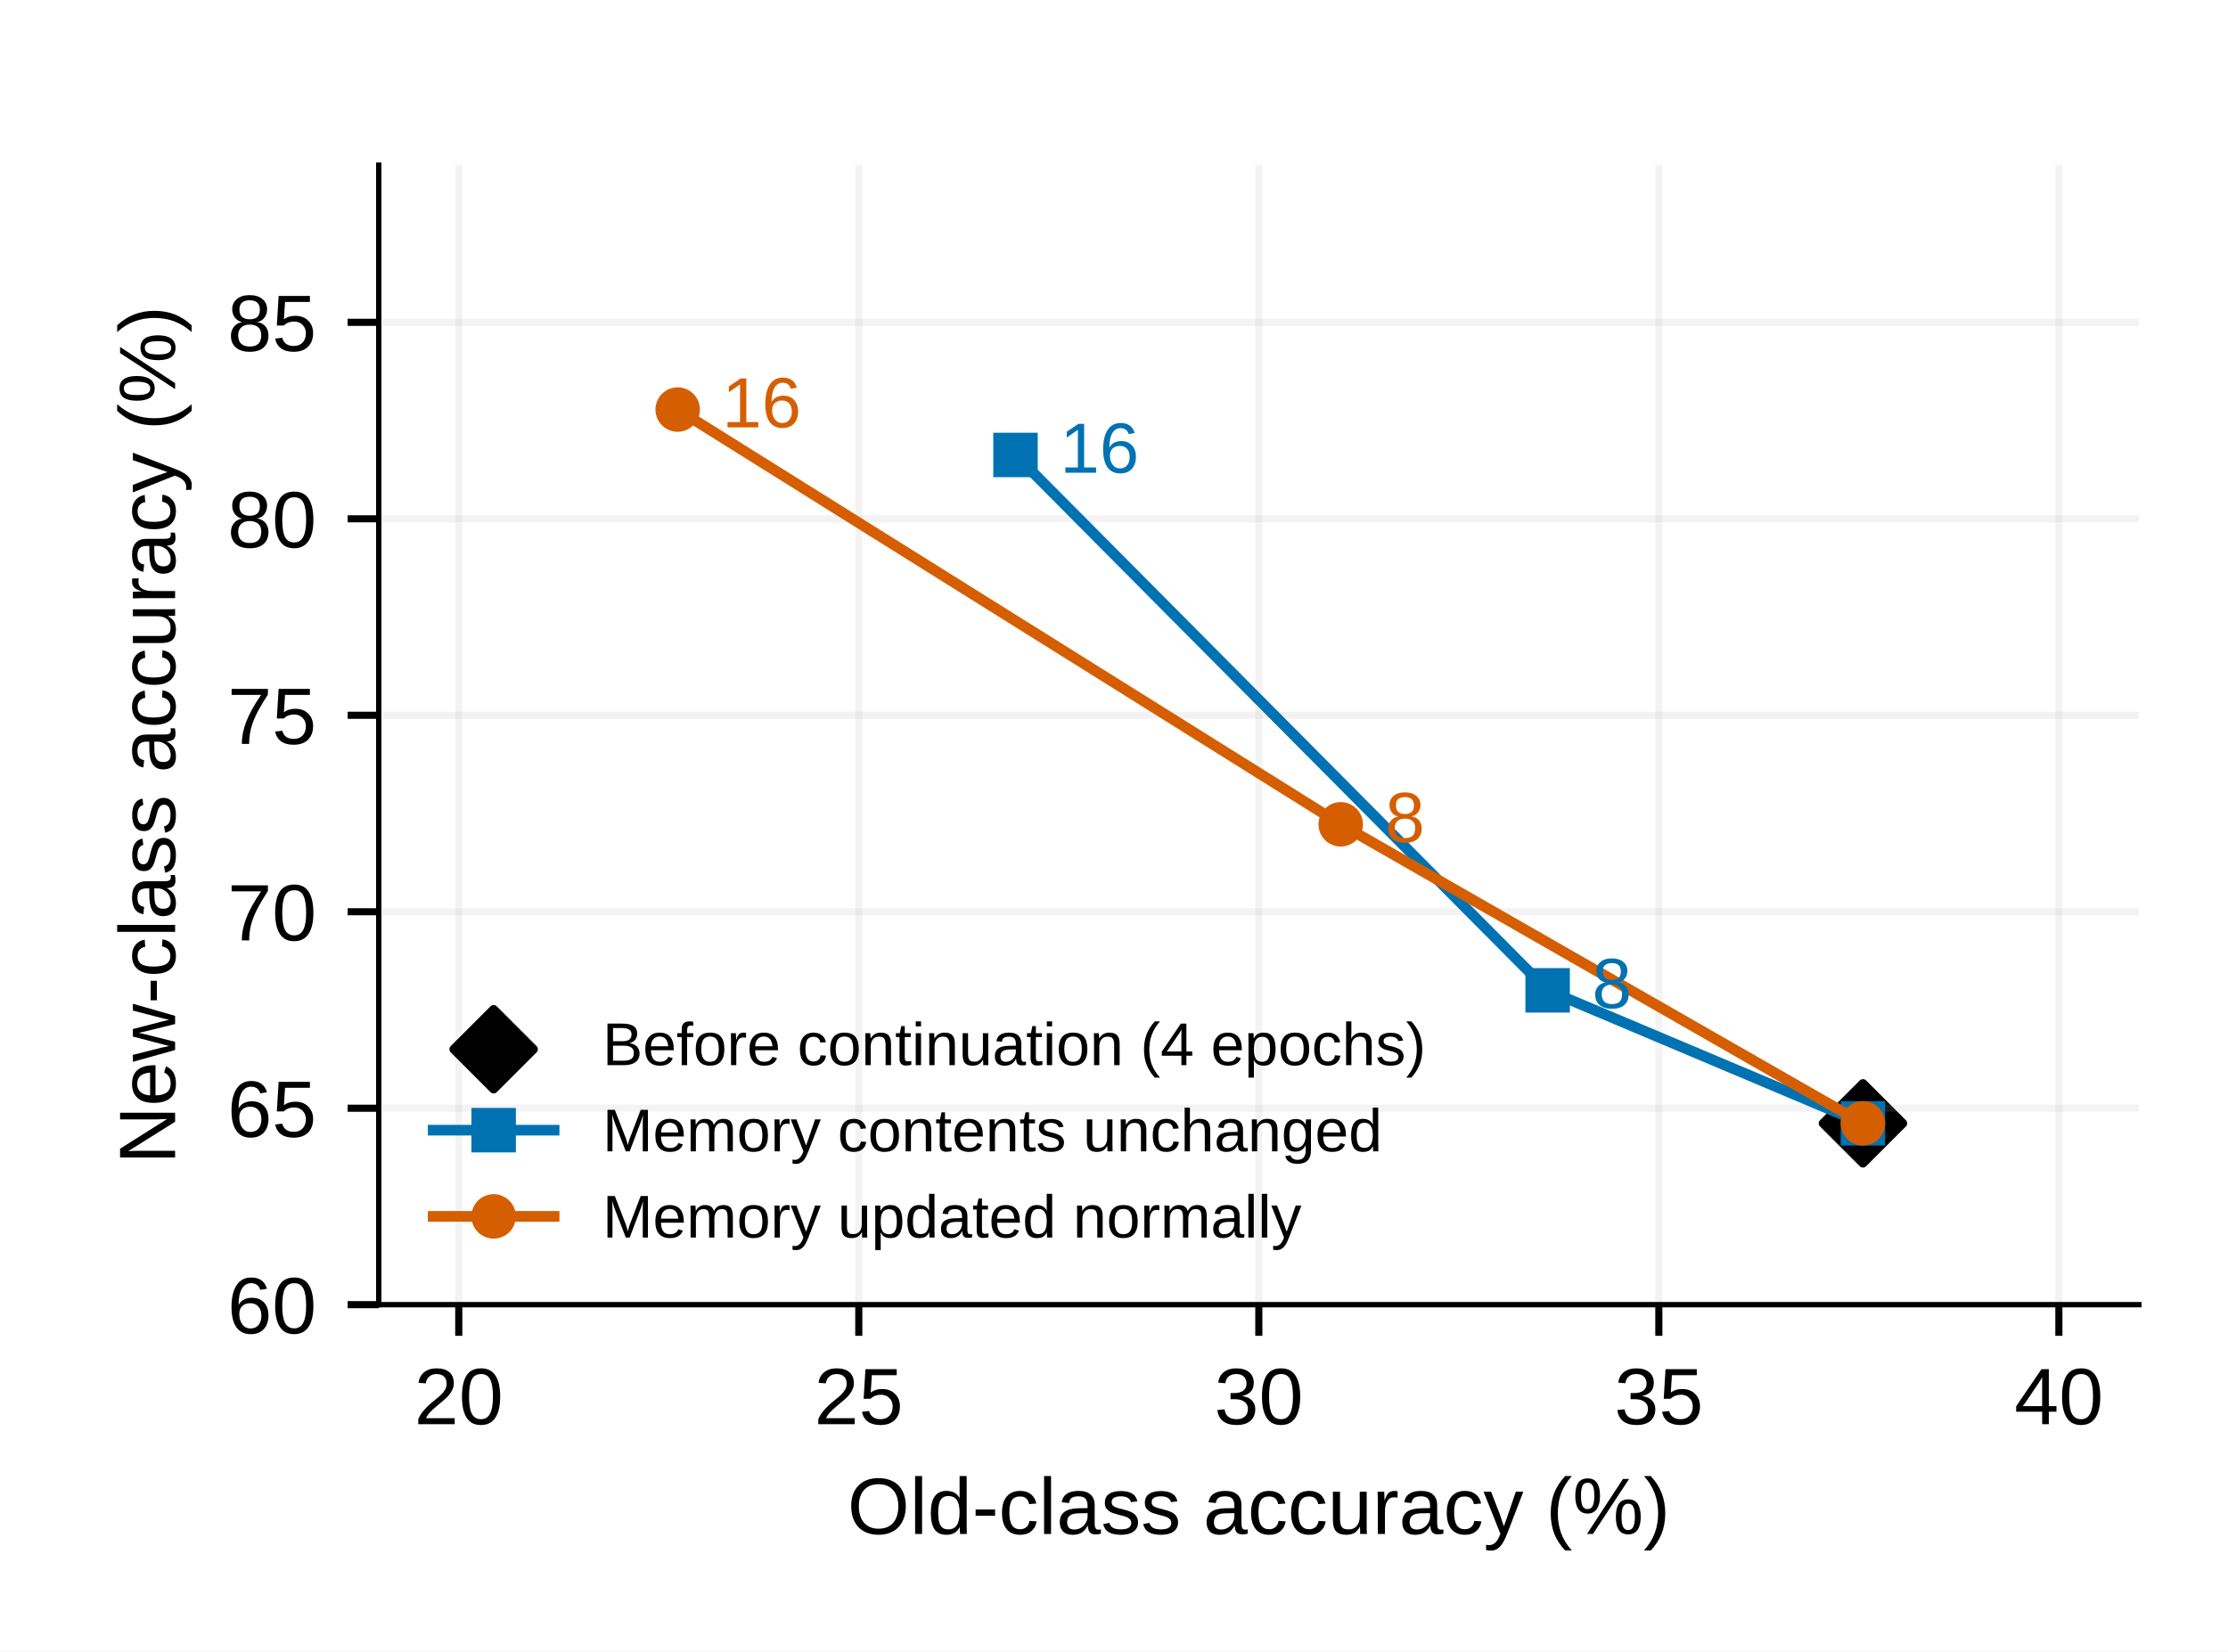
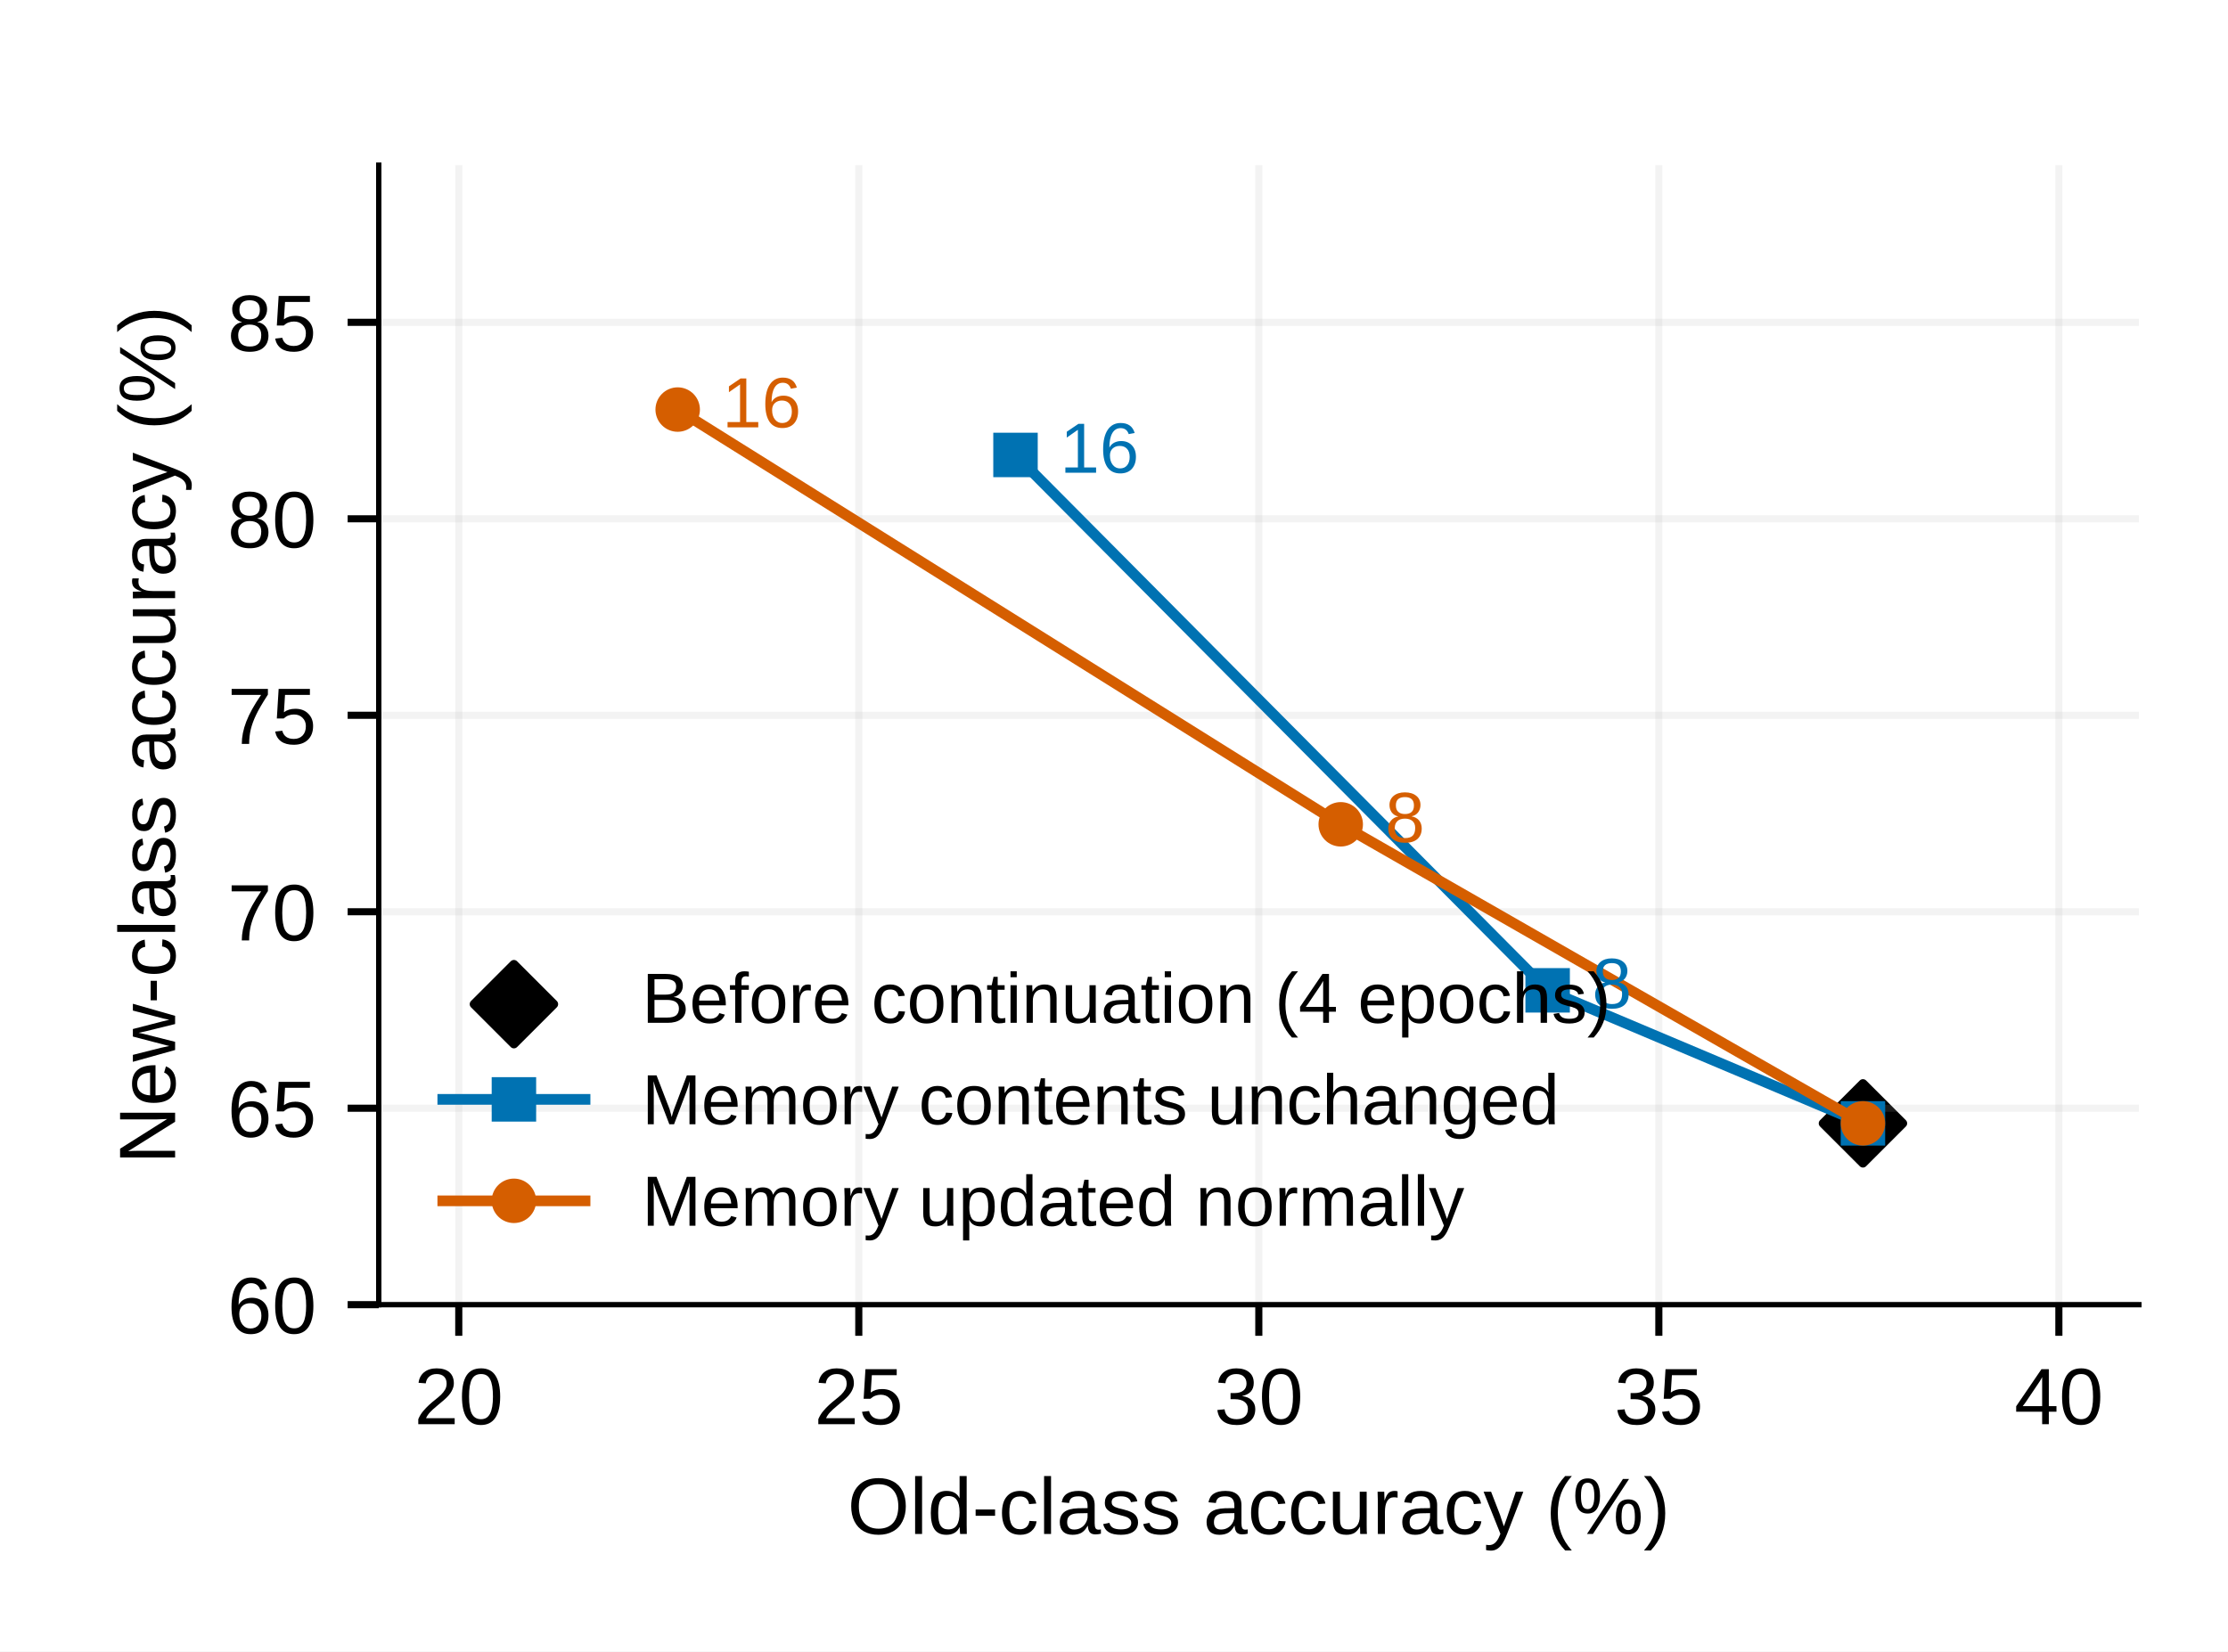
<svg xmlns="http://www.w3.org/2000/svg" xmlns:xlink="http://www.w3.org/1999/xlink" width="250.56pt" height="185.76pt" viewBox="0 0 250.56 185.76" version="1.1">
  <defs>
    <style type="text/css">*{stroke-linejoin: round; stroke-linecap: butt}</style>
  </defs>
  <g id="figure_1">
    <g id="patch_1">
      <path d="M 0 185.76  L 250.56 185.76  L 250.56 0  L 0 0  z " style="fill: #ffffff" />
    </g>
    <g id="axes_1">
      <g id="patch_2">
        <path d="M 42.595 146.75  L 240.538 146.75  L 240.538 18.576  L 42.595 18.576  z " style="fill: #ffffff" />
      </g>
      <g id="PathCollection_1">
        <defs>
-           <path id="m9efac93b0c" d="M 0 4.472  L 4.472 0  L 0 -4.472  L -4.472 0  z " style="stroke: #000000" />
+           <path id="m76e7f19348" d="M 0 4.472  L 4.472 0  L 0 -4.472  L -4.472 0  z " style="stroke: #000000" />
        </defs>
-         <g clip-path="url(#p610c34c2d8)">
-           <use xlink:href="#m9efac93b0c" x="209.506" y="126.353" style="stroke: #000000" />
+         <g clip-path="url(#pf4ea819fbc)">
+           <use xlink:href="#m76e7f19348" x="209.506" y="126.353" style="stroke: #000000" />
        </g>
      </g>
      <g id="matplotlib.axis_1">
        <g id="xtick_1">
          <g id="line2d_1">
-             <path d="M 51.593 146.75  L 51.593 18.576  " clip-path="url(#p610c34c2d8)" style="fill: none; stroke: #b0b0b0; stroke-opacity: 0.15; stroke-width: 0.8; stroke-linecap: square" />
+             <path d="M 51.593 146.75  L 51.593 18.576  " clip-path="url(#pf4ea819fbc)" style="fill: none; stroke: #b0b0b0; stroke-opacity: 0.15; stroke-width: 0.8; stroke-linecap: square" />
          </g>
          <g id="line2d_2">
            <defs>
-               <path id="m372e236659" d="M 0 0  L 0 3.5  " style="stroke: #000000; stroke-width: 0.8" />
+               <path id="ma9053cf324" d="M 0 0  L 0 3.5  " style="stroke: #000000; stroke-width: 0.8" />
            </defs>
            <g>
-               <use xlink:href="#m372e236659" x="51.593" y="146.75" style="stroke: #000000; stroke-width: 0.8" />
+               <use xlink:href="#ma9053cf324" x="51.593" y="146.75" style="stroke: #000000; stroke-width: 0.8" />
            </g>
          </g>
          <g id="text_1">
            <text style="font-size: 9px; font-family: 'Arial', 'DejaVu Sans', sans-serif; text-anchor: middle" x="51.593" y="160.192" transform="rotate(-0 51.59258 160.1924)">20</text>
          </g>
        </g>
        <g id="xtick_2">
          <g id="line2d_3">
-             <path d="M 96.579 146.75  L 96.579 18.576  " clip-path="url(#p610c34c2d8)" style="fill: none; stroke: #b0b0b0; stroke-opacity: 0.15; stroke-width: 0.8; stroke-linecap: square" />
+             <path d="M 96.579 146.75  L 96.579 18.576  " clip-path="url(#pf4ea819fbc)" style="fill: none; stroke: #b0b0b0; stroke-opacity: 0.15; stroke-width: 0.8; stroke-linecap: square" />
          </g>
          <g id="line2d_4">
            <g>
-               <use xlink:href="#m372e236659" x="96.579" y="146.75" style="stroke: #000000; stroke-width: 0.8" />
+               <use xlink:href="#ma9053cf324" x="96.579" y="146.75" style="stroke: #000000; stroke-width: 0.8" />
            </g>
          </g>
          <g id="text_2">
            <text style="font-size: 9px; font-family: 'Arial', 'DejaVu Sans', sans-serif; text-anchor: middle" x="96.579" y="160.192" transform="rotate(-0 96.57949 160.1924)">25</text>
          </g>
        </g>
        <g id="xtick_3">
          <g id="line2d_5">
-             <path d="M 141.566 146.75  L 141.566 18.576  " clip-path="url(#p610c34c2d8)" style="fill: none; stroke: #b0b0b0; stroke-opacity: 0.15; stroke-width: 0.8; stroke-linecap: square" />
+             <path d="M 141.566 146.75  L 141.566 18.576  " clip-path="url(#pf4ea819fbc)" style="fill: none; stroke: #b0b0b0; stroke-opacity: 0.15; stroke-width: 0.8; stroke-linecap: square" />
          </g>
          <g id="line2d_6">
            <g>
-               <use xlink:href="#m372e236659" x="141.566" y="146.75" style="stroke: #000000; stroke-width: 0.8" />
+               <use xlink:href="#ma9053cf324" x="141.566" y="146.75" style="stroke: #000000; stroke-width: 0.8" />
            </g>
          </g>
          <g id="text_3">
            <text style="font-size: 9px; font-family: 'Arial', 'DejaVu Sans', sans-serif; text-anchor: middle" x="141.566" y="160.192" transform="rotate(-0 141.5664 160.1924)">30</text>
          </g>
        </g>
        <g id="xtick_4">
          <g id="line2d_7">
-             <path d="M 186.553 146.75  L 186.553 18.576  " clip-path="url(#p610c34c2d8)" style="fill: none; stroke: #b0b0b0; stroke-opacity: 0.15; stroke-width: 0.8; stroke-linecap: square" />
+             <path d="M 186.553 146.75  L 186.553 18.576  " clip-path="url(#pf4ea819fbc)" style="fill: none; stroke: #b0b0b0; stroke-opacity: 0.15; stroke-width: 0.8; stroke-linecap: square" />
          </g>
          <g id="line2d_8">
            <g>
-               <use xlink:href="#m372e236659" x="186.553" y="146.75" style="stroke: #000000; stroke-width: 0.8" />
+               <use xlink:href="#ma9053cf324" x="186.553" y="146.75" style="stroke: #000000; stroke-width: 0.8" />
            </g>
          </g>
          <g id="text_4">
            <text style="font-size: 9px; font-family: 'Arial', 'DejaVu Sans', sans-serif; text-anchor: middle" x="186.553" y="160.192" transform="rotate(-0 186.5533 160.1924)">35</text>
          </g>
        </g>
        <g id="xtick_5">
          <g id="line2d_9">
-             <path d="M 231.54 146.75  L 231.54 18.576  " clip-path="url(#p610c34c2d8)" style="fill: none; stroke: #b0b0b0; stroke-opacity: 0.15; stroke-width: 0.8; stroke-linecap: square" />
+             <path d="M 231.54 146.75  L 231.54 18.576  " clip-path="url(#pf4ea819fbc)" style="fill: none; stroke: #b0b0b0; stroke-opacity: 0.15; stroke-width: 0.8; stroke-linecap: square" />
          </g>
          <g id="line2d_10">
            <g>
-               <use xlink:href="#m372e236659" x="231.54" y="146.75" style="stroke: #000000; stroke-width: 0.8" />
+               <use xlink:href="#ma9053cf324" x="231.54" y="146.75" style="stroke: #000000; stroke-width: 0.8" />
            </g>
          </g>
          <g id="text_5">
            <text style="font-size: 9px; font-family: 'Arial', 'DejaVu Sans', sans-serif; text-anchor: middle" x="231.54" y="160.192" transform="rotate(-0 231.5402 160.1924)">40</text>
          </g>
        </g>
        <g id="text_6">
          <text style="font-size: 9px; font-family: 'Arial', 'DejaVu Sans', sans-serif; text-anchor: middle" x="141.566" y="172.539" transform="rotate(-0 141.5664 172.5385)">Old-class accuracy (%)</text>
        </g>
      </g>
      <g id="matplotlib.axis_2">
        <g id="ytick_1">
          <g id="line2d_11">
-             <path d="M 42.595 146.75  L 240.538 146.75  " clip-path="url(#p610c34c2d8)" style="fill: none; stroke: #b0b0b0; stroke-opacity: 0.15; stroke-width: 0.8; stroke-linecap: square" />
+             <path d="M 42.595 146.75  L 240.538 146.75  " clip-path="url(#pf4ea819fbc)" style="fill: none; stroke: #b0b0b0; stroke-opacity: 0.15; stroke-width: 0.8; stroke-linecap: square" />
          </g>
          <g id="line2d_12">
            <defs>
-               <path id="m8e506b8955" d="M 0 0  L -3.5 0  " style="stroke: #000000; stroke-width: 0.8" />
+               <path id="me1c762d146" d="M 0 0  L -3.5 0  " style="stroke: #000000; stroke-width: 0.8" />
            </defs>
            <g>
-               <use xlink:href="#m8e506b8955" x="42.595" y="146.75" style="stroke: #000000; stroke-width: 0.8" />
+               <use xlink:href="#me1c762d146" x="42.595" y="146.75" style="stroke: #000000; stroke-width: 0.8" />
            </g>
          </g>
          <g id="text_7">
            <text style="font-size: 9px; font-family: 'Arial', 'DejaVu Sans', sans-serif; text-anchor: end" x="35.595" y="149.971" transform="rotate(-0 35.5952 149.9714)">60</text>
          </g>
        </g>
        <g id="ytick_2">
          <g id="line2d_13">
-             <path d="M 42.595 124.651  L 240.538 124.651  " clip-path="url(#p610c34c2d8)" style="fill: none; stroke: #b0b0b0; stroke-opacity: 0.15; stroke-width: 0.8; stroke-linecap: square" />
+             <path d="M 42.595 124.651  L 240.538 124.651  " clip-path="url(#pf4ea819fbc)" style="fill: none; stroke: #b0b0b0; stroke-opacity: 0.15; stroke-width: 0.8; stroke-linecap: square" />
          </g>
          <g id="line2d_14">
            <g>
-               <use xlink:href="#m8e506b8955" x="42.595" y="124.651" style="stroke: #000000; stroke-width: 0.8" />
+               <use xlink:href="#me1c762d146" x="42.595" y="124.651" style="stroke: #000000; stroke-width: 0.8" />
            </g>
          </g>
          <g id="text_8">
            <text style="font-size: 9px; font-family: 'Arial', 'DejaVu Sans', sans-serif; text-anchor: end" x="35.595" y="127.872" transform="rotate(-0 35.5952 127.8724)">65</text>
          </g>
        </g>
        <g id="ytick_3">
          <g id="line2d_15">
-             <path d="M 42.595 102.552  L 240.538 102.552  " clip-path="url(#p610c34c2d8)" style="fill: none; stroke: #b0b0b0; stroke-opacity: 0.15; stroke-width: 0.8; stroke-linecap: square" />
+             <path d="M 42.595 102.552  L 240.538 102.552  " clip-path="url(#pf4ea819fbc)" style="fill: none; stroke: #b0b0b0; stroke-opacity: 0.15; stroke-width: 0.8; stroke-linecap: square" />
          </g>
          <g id="line2d_16">
            <g>
-               <use xlink:href="#m8e506b8955" x="42.595" y="102.552" style="stroke: #000000; stroke-width: 0.8" />
+               <use xlink:href="#me1c762d146" x="42.595" y="102.552" style="stroke: #000000; stroke-width: 0.8" />
            </g>
          </g>
          <g id="text_9">
            <text style="font-size: 9px; font-family: 'Arial', 'DejaVu Sans', sans-serif; text-anchor: end" x="35.595" y="105.773" transform="rotate(-0 35.5952 105.7733)">70</text>
          </g>
        </g>
        <g id="ytick_4">
          <g id="line2d_17">
-             <path d="M 42.595 80.453  L 240.538 80.453  " clip-path="url(#p610c34c2d8)" style="fill: none; stroke: #b0b0b0; stroke-opacity: 0.15; stroke-width: 0.8; stroke-linecap: square" />
+             <path d="M 42.595 80.453  L 240.538 80.453  " clip-path="url(#pf4ea819fbc)" style="fill: none; stroke: #b0b0b0; stroke-opacity: 0.15; stroke-width: 0.8; stroke-linecap: square" />
          </g>
          <g id="line2d_18">
            <g>
-               <use xlink:href="#m8e506b8955" x="42.595" y="80.453" style="stroke: #000000; stroke-width: 0.8" />
+               <use xlink:href="#me1c762d146" x="42.595" y="80.453" style="stroke: #000000; stroke-width: 0.8" />
            </g>
          </g>
          <g id="text_10">
            <text style="font-size: 9px; font-family: 'Arial', 'DejaVu Sans', sans-serif; text-anchor: end" x="35.595" y="83.674" transform="rotate(-0 35.5952 83.67431)">75</text>
          </g>
        </g>
        <g id="ytick_5">
          <g id="line2d_19">
-             <path d="M 42.595 58.354  L 240.538 58.354  " clip-path="url(#p610c34c2d8)" style="fill: none; stroke: #b0b0b0; stroke-opacity: 0.15; stroke-width: 0.8; stroke-linecap: square" />
+             <path d="M 42.595 58.354  L 240.538 58.354  " clip-path="url(#pf4ea819fbc)" style="fill: none; stroke: #b0b0b0; stroke-opacity: 0.15; stroke-width: 0.8; stroke-linecap: square" />
          </g>
          <g id="line2d_20">
            <g>
-               <use xlink:href="#m8e506b8955" x="42.595" y="58.354" style="stroke: #000000; stroke-width: 0.8" />
+               <use xlink:href="#me1c762d146" x="42.595" y="58.354" style="stroke: #000000; stroke-width: 0.8" />
            </g>
          </g>
          <g id="text_11">
            <text style="font-size: 9px; font-family: 'Arial', 'DejaVu Sans', sans-serif; text-anchor: end" x="35.595" y="61.575" transform="rotate(-0 35.5952 61.57528)">80</text>
          </g>
        </g>
        <g id="ytick_6">
          <g id="line2d_21">
-             <path d="M 42.595 36.255  L 240.538 36.255  " clip-path="url(#p610c34c2d8)" style="fill: none; stroke: #b0b0b0; stroke-opacity: 0.15; stroke-width: 0.8; stroke-linecap: square" />
+             <path d="M 42.595 36.255  L 240.538 36.255  " clip-path="url(#pf4ea819fbc)" style="fill: none; stroke: #b0b0b0; stroke-opacity: 0.15; stroke-width: 0.8; stroke-linecap: square" />
          </g>
          <g id="line2d_22">
            <g>
-               <use xlink:href="#m8e506b8955" x="42.595" y="36.255" style="stroke: #000000; stroke-width: 0.8" />
+               <use xlink:href="#me1c762d146" x="42.595" y="36.255" style="stroke: #000000; stroke-width: 0.8" />
            </g>
          </g>
          <g id="text_12">
            <text style="font-size: 9px; font-family: 'Arial', 'DejaVu Sans', sans-serif; text-anchor: end" x="35.595" y="39.476" transform="rotate(-0 35.5952 39.47624)">85</text>
          </g>
        </g>
        <g id="text_13">
          <text style="font-size: 9px; font-family: 'Arial', 'DejaVu Sans', sans-serif; text-anchor: middle" x="19.691" y="82.663" transform="rotate(-90 19.69129 82.6632)">New-class accuracy (%)</text>
        </g>
      </g>
      <g id="line2d_23">
-         <path d="M 209.506 126.353  L 174.047 111.392  L 114.203 51.172  " clip-path="url(#p610c34c2d8)" style="fill: none; stroke: #0072b2; stroke-width: 1.2; stroke-linecap: square" />
+         <path d="M 209.506 126.353  L 174.047 111.392  L 114.203 51.172  " clip-path="url(#pf4ea819fbc)" style="fill: none; stroke: #0072b2; stroke-width: 1.2; stroke-linecap: square" />
        <defs>
-           <path id="mb60903cd72" d="M -2 2  L 2 2  L 2 -2  L -2 -2  z " style="stroke: #0072b2; stroke-linejoin: miter" />
+           <path id="m4084e5673d" d="M -2 2  L 2 2  L 2 -2  L -2 -2  z " style="stroke: #0072b2; stroke-linejoin: miter" />
        </defs>
-         <g clip-path="url(#p610c34c2d8)">
-           <use xlink:href="#mb60903cd72" x="209.506" y="126.353" style="fill: #0072b2; stroke: #0072b2; stroke-linejoin: miter" />
-           <use xlink:href="#mb60903cd72" x="174.047" y="111.392" style="fill: #0072b2; stroke: #0072b2; stroke-linejoin: miter" />
-           <use xlink:href="#mb60903cd72" x="114.203" y="51.172" style="fill: #0072b2; stroke: #0072b2; stroke-linejoin: miter" />
+         <g clip-path="url(#pf4ea819fbc)">
+           <use xlink:href="#m4084e5673d" x="209.506" y="126.353" style="fill: #0072b2; stroke: #0072b2; stroke-linejoin: miter" />
+           <use xlink:href="#m4084e5673d" x="174.047" y="111.392" style="fill: #0072b2; stroke: #0072b2; stroke-linejoin: miter" />
+           <use xlink:href="#m4084e5673d" x="114.203" y="51.172" style="fill: #0072b2; stroke: #0072b2; stroke-linejoin: miter" />
        </g>
      </g>
      <g id="line2d_24">
-         <path d="M 209.506 126.353  L 150.777 92.718  L 76.212 46.067  " clip-path="url(#p610c34c2d8)" style="fill: none; stroke: #d55e00; stroke-width: 1.2; stroke-linecap: square" />
+         <path d="M 209.506 126.353  L 150.777 92.718  L 76.212 46.067  " clip-path="url(#pf4ea819fbc)" style="fill: none; stroke: #d55e00; stroke-width: 1.2; stroke-linecap: square" />
        <defs>
-           <path id="ma91ed64b1b" d="M 0 2  C 0.53 2 1.039 1.789 1.414 1.414  C 1.789 1.039 2 0.53 2 0  C 2 -0.53 1.789 -1.039 1.414 -1.414  C 1.039 -1.789 0.53 -2 0 -2  C -0.53 -2 -1.039 -1.789 -1.414 -1.414  C -1.789 -1.039 -2 -0.53 -2 0  C -2 0.53 -1.789 1.039 -1.414 1.414  C -1.039 1.789 -0.53 2 0 2  z " style="stroke: #d55e00" />
+           <path id="m255da43c3a" d="M 0 2  C 0.53 2 1.039 1.789 1.414 1.414  C 1.789 1.039 2 0.53 2 0  C 2 -0.53 1.789 -1.039 1.414 -1.414  C 1.039 -1.789 0.53 -2 0 -2  C -0.53 -2 -1.039 -1.789 -1.414 -1.414  C -1.789 -1.039 -2 -0.53 -2 0  C -2 0.53 -1.789 1.039 -1.414 1.414  C -1.039 1.789 -0.53 2 0 2  z " style="stroke: #d55e00" />
        </defs>
-         <g clip-path="url(#p610c34c2d8)">
-           <use xlink:href="#ma91ed64b1b" x="209.506" y="126.353" style="fill: #d55e00; stroke: #d55e00" />
-           <use xlink:href="#ma91ed64b1b" x="150.777" y="92.718" style="fill: #d55e00; stroke: #d55e00" />
-           <use xlink:href="#ma91ed64b1b" x="76.212" y="46.067" style="fill: #d55e00; stroke: #d55e00" />
+         <g clip-path="url(#pf4ea819fbc)">
+           <use xlink:href="#m255da43c3a" x="209.506" y="126.353" style="fill: #d55e00; stroke: #d55e00" />
+           <use xlink:href="#m255da43c3a" x="150.777" y="92.718" style="fill: #d55e00; stroke: #d55e00" />
+           <use xlink:href="#m255da43c3a" x="76.212" y="46.067" style="fill: #d55e00; stroke: #d55e00" />
        </g>
      </g>
      <g id="patch_3">
        <path d="M 42.595 146.75  L 42.595 18.576  " style="fill: none; stroke: #000000; stroke-width: 0.6; stroke-linejoin: miter; stroke-linecap: square" />
      </g>
      <g id="patch_4">
        <path d="M 42.595 146.75  L 240.538 146.75  " style="fill: none; stroke: #000000; stroke-width: 0.6; stroke-linejoin: miter; stroke-linecap: square" />
      </g>
      <g id="text_14">
        <text style="font-size: 8px; font-family: 'Arial', 'DejaVu Sans', sans-serif; text-anchor: start; fill: #0072b2" x="179.047" y="113.392" transform="rotate(-0 179.0469 113.3919)">8</text>
      </g>
      <g id="text_15">
        <text style="font-size: 8px; font-family: 'Arial', 'DejaVu Sans', sans-serif; text-anchor: start; fill: #0072b2" x="119.203" y="53.172" transform="rotate(-0 119.2031 53.17208)">16</text>
      </g>
      <g id="text_16">
        <text style="font-size: 8px; font-family: 'Arial', 'DejaVu Sans', sans-serif; text-anchor: start; fill: #d55e00" x="155.777" y="94.718" transform="rotate(-0 155.7775 94.71826)">8</text>
      </g>
      <g id="text_17">
        <text style="font-size: 8px; font-family: 'Arial', 'DejaVu Sans', sans-serif; text-anchor: start; fill: #d55e00" x="81.212" y="48.067" transform="rotate(-0 81.21167 48.0672)">16</text>
      </g>
      <g id="legend_1">
        <g id="PathCollection_2">
          <g>
-             <use xlink:href="#m9efac93b0c" x="55.515" y="118.017" style="stroke: #000000" />
+             <use xlink:href="#m76e7f19348" x="57.795" y="112.947" style="stroke: #000000" />
          </g>
        </g>
        <g id="text_18">
-           <text style="font-size: 6.8px; font-family: 'Arial', 'DejaVu Sans', sans-serif; text-anchor: start" x="67.755" y="119.802" transform="rotate(-0 67.7552 119.8022)">Before continuation (4 epochs)</text>
+           <text style="font-size: 8px; font-family: 'Arial', 'DejaVu Sans', sans-serif; text-anchor: start" x="72.195" y="115.047" transform="rotate(-0 72.1952 115.0466)">Before continuation (4 epochs)</text>
        </g>
        <g id="line2d_25">
-           <path d="M 48.715 127.121  L 55.515 127.121  L 62.315 127.121  " style="fill: none; stroke: #0072b2; stroke-width: 1.2; stroke-linecap: square" />
+           <path d="M 49.795 123.657  L 57.795 123.657  L 65.795 123.657  " style="fill: none; stroke: #0072b2; stroke-width: 1.2; stroke-linecap: square" />
          <g>
-             <use xlink:href="#mb60903cd72" x="55.515" y="127.121" style="fill: #0072b2; stroke: #0072b2; stroke-linejoin: miter" />
+             <use xlink:href="#m4084e5673d" x="57.795" y="123.657" style="fill: #0072b2; stroke: #0072b2; stroke-linejoin: miter" />
          </g>
        </g>
        <g id="text_19">
-           <text style="font-size: 6.8px; font-family: 'Arial', 'DejaVu Sans', sans-serif; text-anchor: start" x="67.755" y="129.501" transform="rotate(-0 67.7552 129.5007)">Memory contents unchanged</text>
+           <text style="font-size: 8px; font-family: 'Arial', 'DejaVu Sans', sans-serif; text-anchor: start" x="72.195" y="126.457" transform="rotate(-0 72.1952 126.4566)">Memory contents unchanged</text>
        </g>
        <g id="line2d_26">
-           <path d="M 48.715 136.819  L 55.515 136.819  L 62.315 136.819  " style="fill: none; stroke: #d55e00; stroke-width: 1.2; stroke-linecap: square" />
+           <path d="M 49.795 135.067  L 57.795 135.067  L 65.795 135.067  " style="fill: none; stroke: #d55e00; stroke-width: 1.2; stroke-linecap: square" />
          <g>
-             <use xlink:href="#ma91ed64b1b" x="55.515" y="136.819" style="fill: #d55e00; stroke: #d55e00" />
+             <use xlink:href="#m255da43c3a" x="57.795" y="135.067" style="fill: #d55e00; stroke: #d55e00" />
          </g>
        </g>
        <g id="text_20">
-           <text style="font-size: 6.8px; font-family: 'Arial', 'DejaVu Sans', sans-serif; text-anchor: start" x="67.755" y="139.199" transform="rotate(-0 67.7552 139.1992)">Memory updated normally</text>
+           <text style="font-size: 8px; font-family: 'Arial', 'DejaVu Sans', sans-serif; text-anchor: start" x="72.195" y="137.867" transform="rotate(-0 72.1952 137.8666)">Memory updated normally</text>
        </g>
      </g>
    </g>
  </g>
  <defs>
-     <clipPath id="p610c34c2d8">
+     <clipPath id="pf4ea819fbc">
      <rect x="42.595" y="18.576" width="197.942" height="128.174" />
    </clipPath>
  </defs>
</svg>
